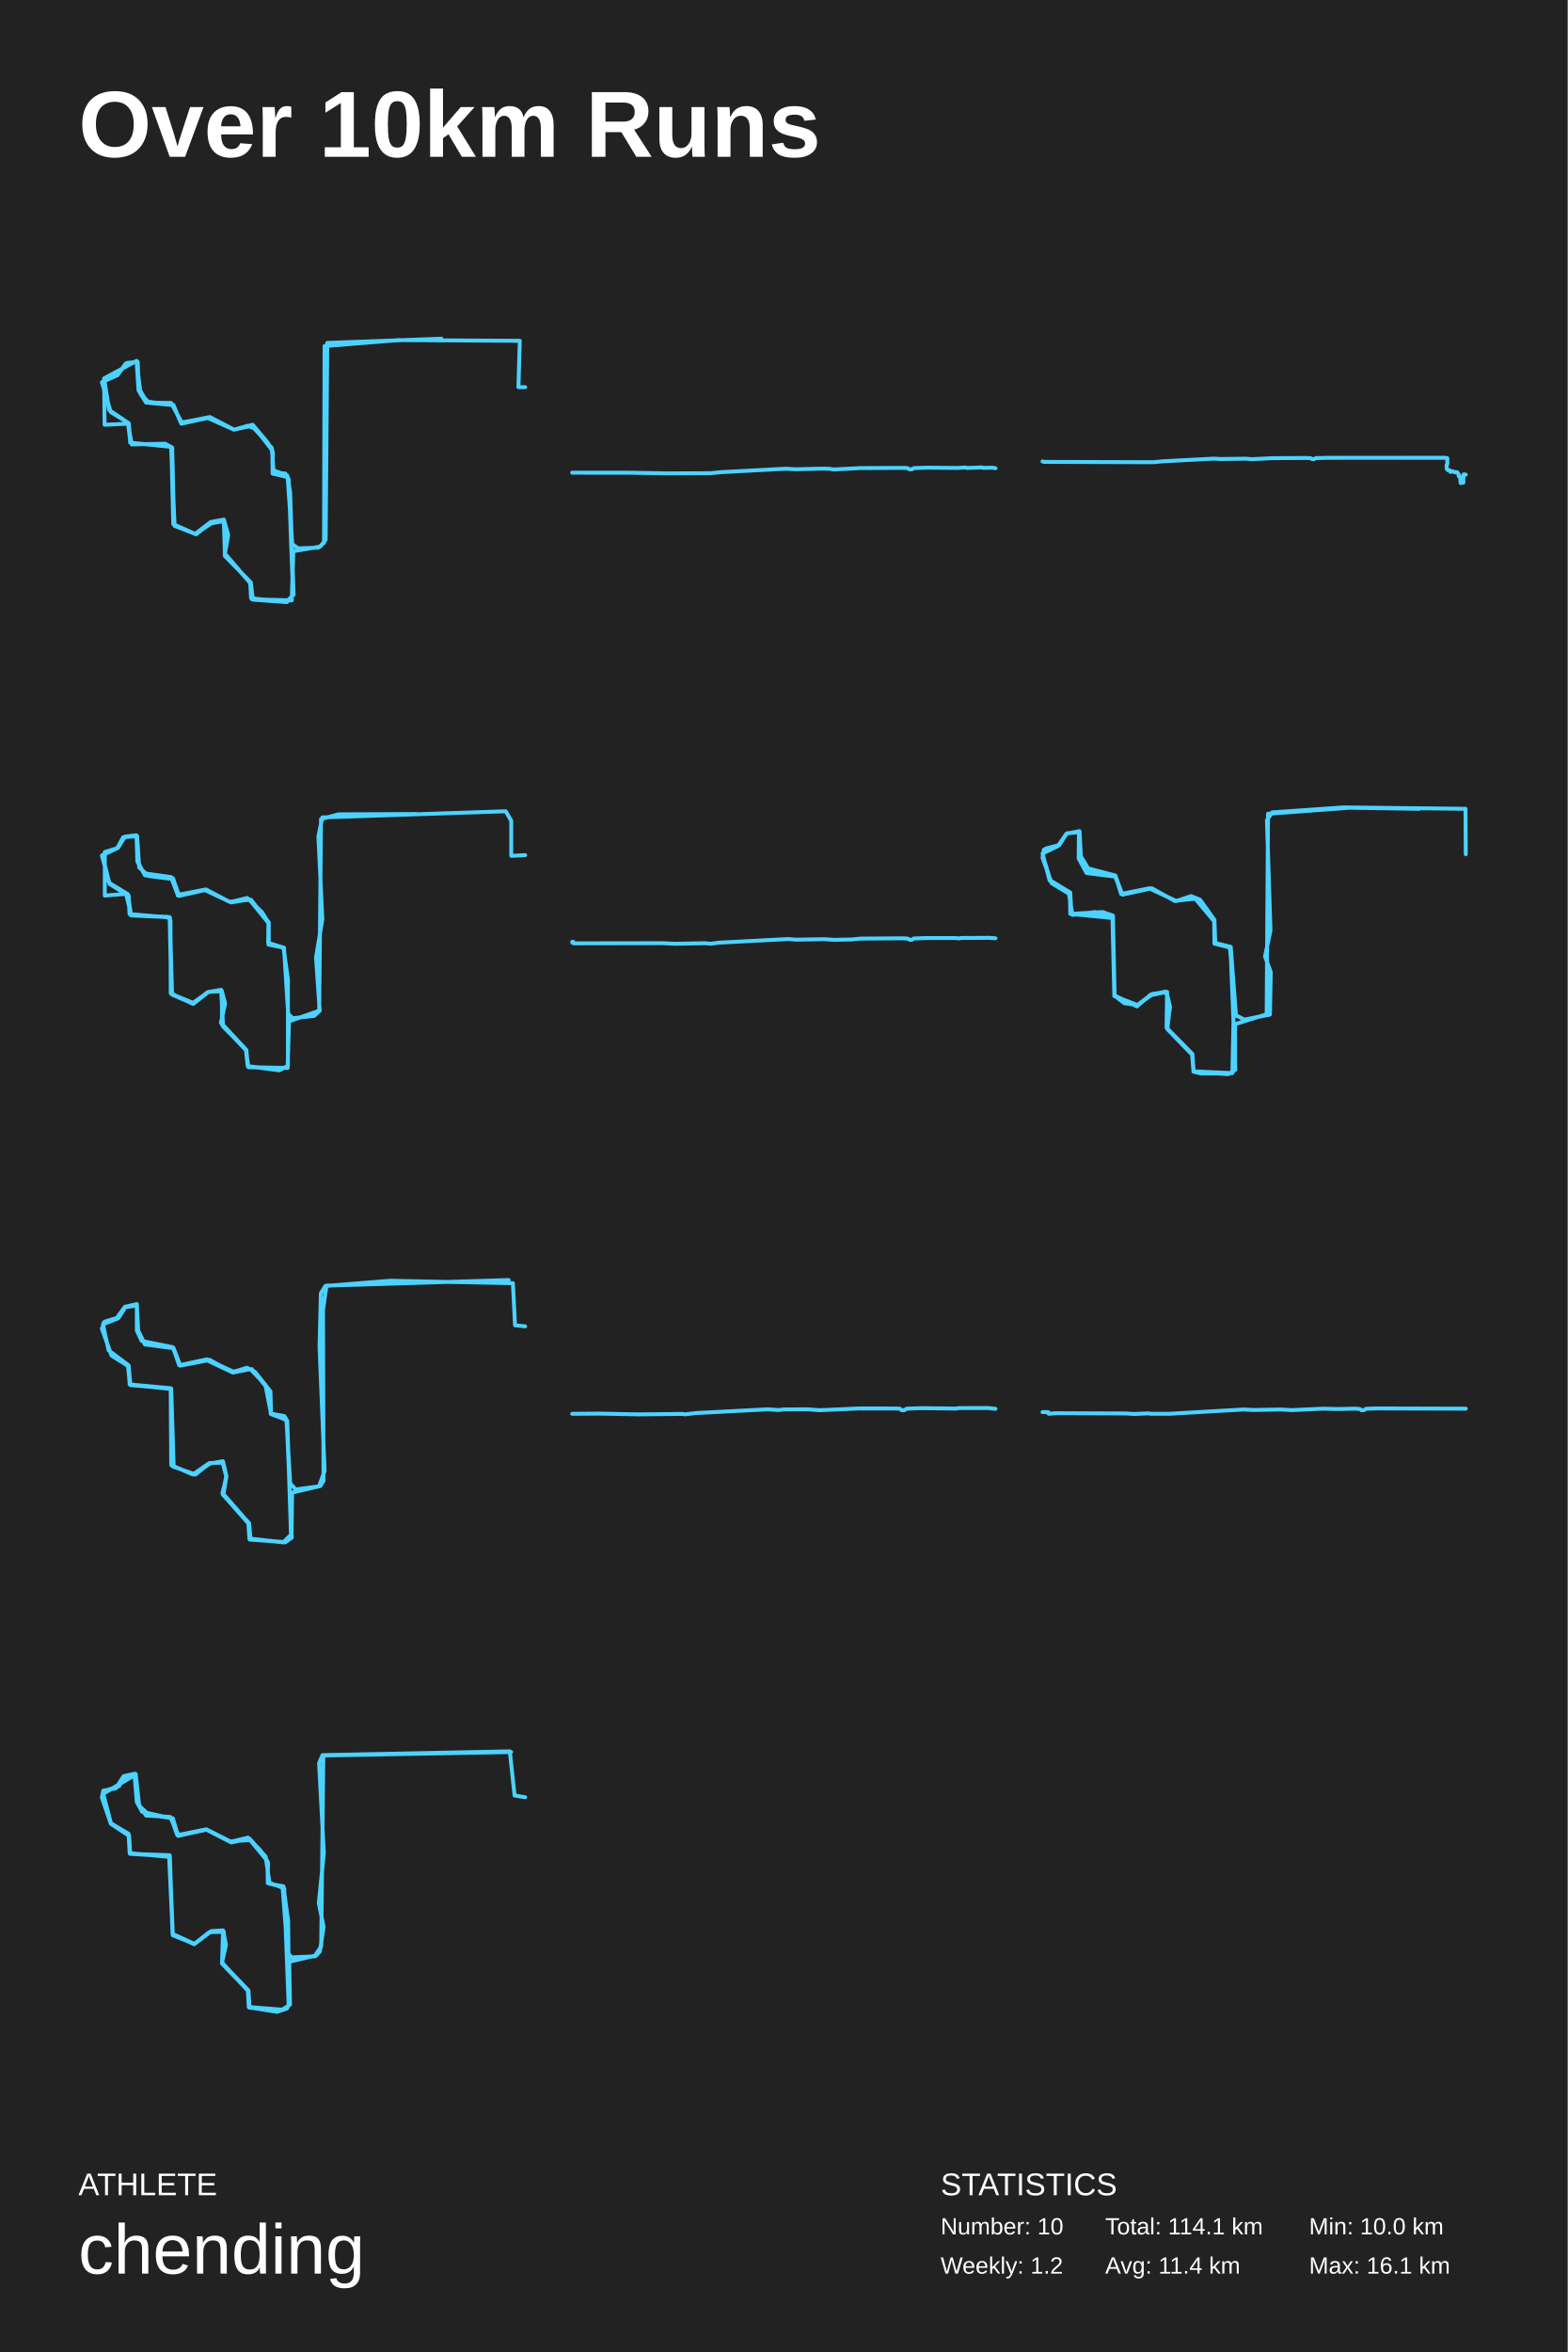
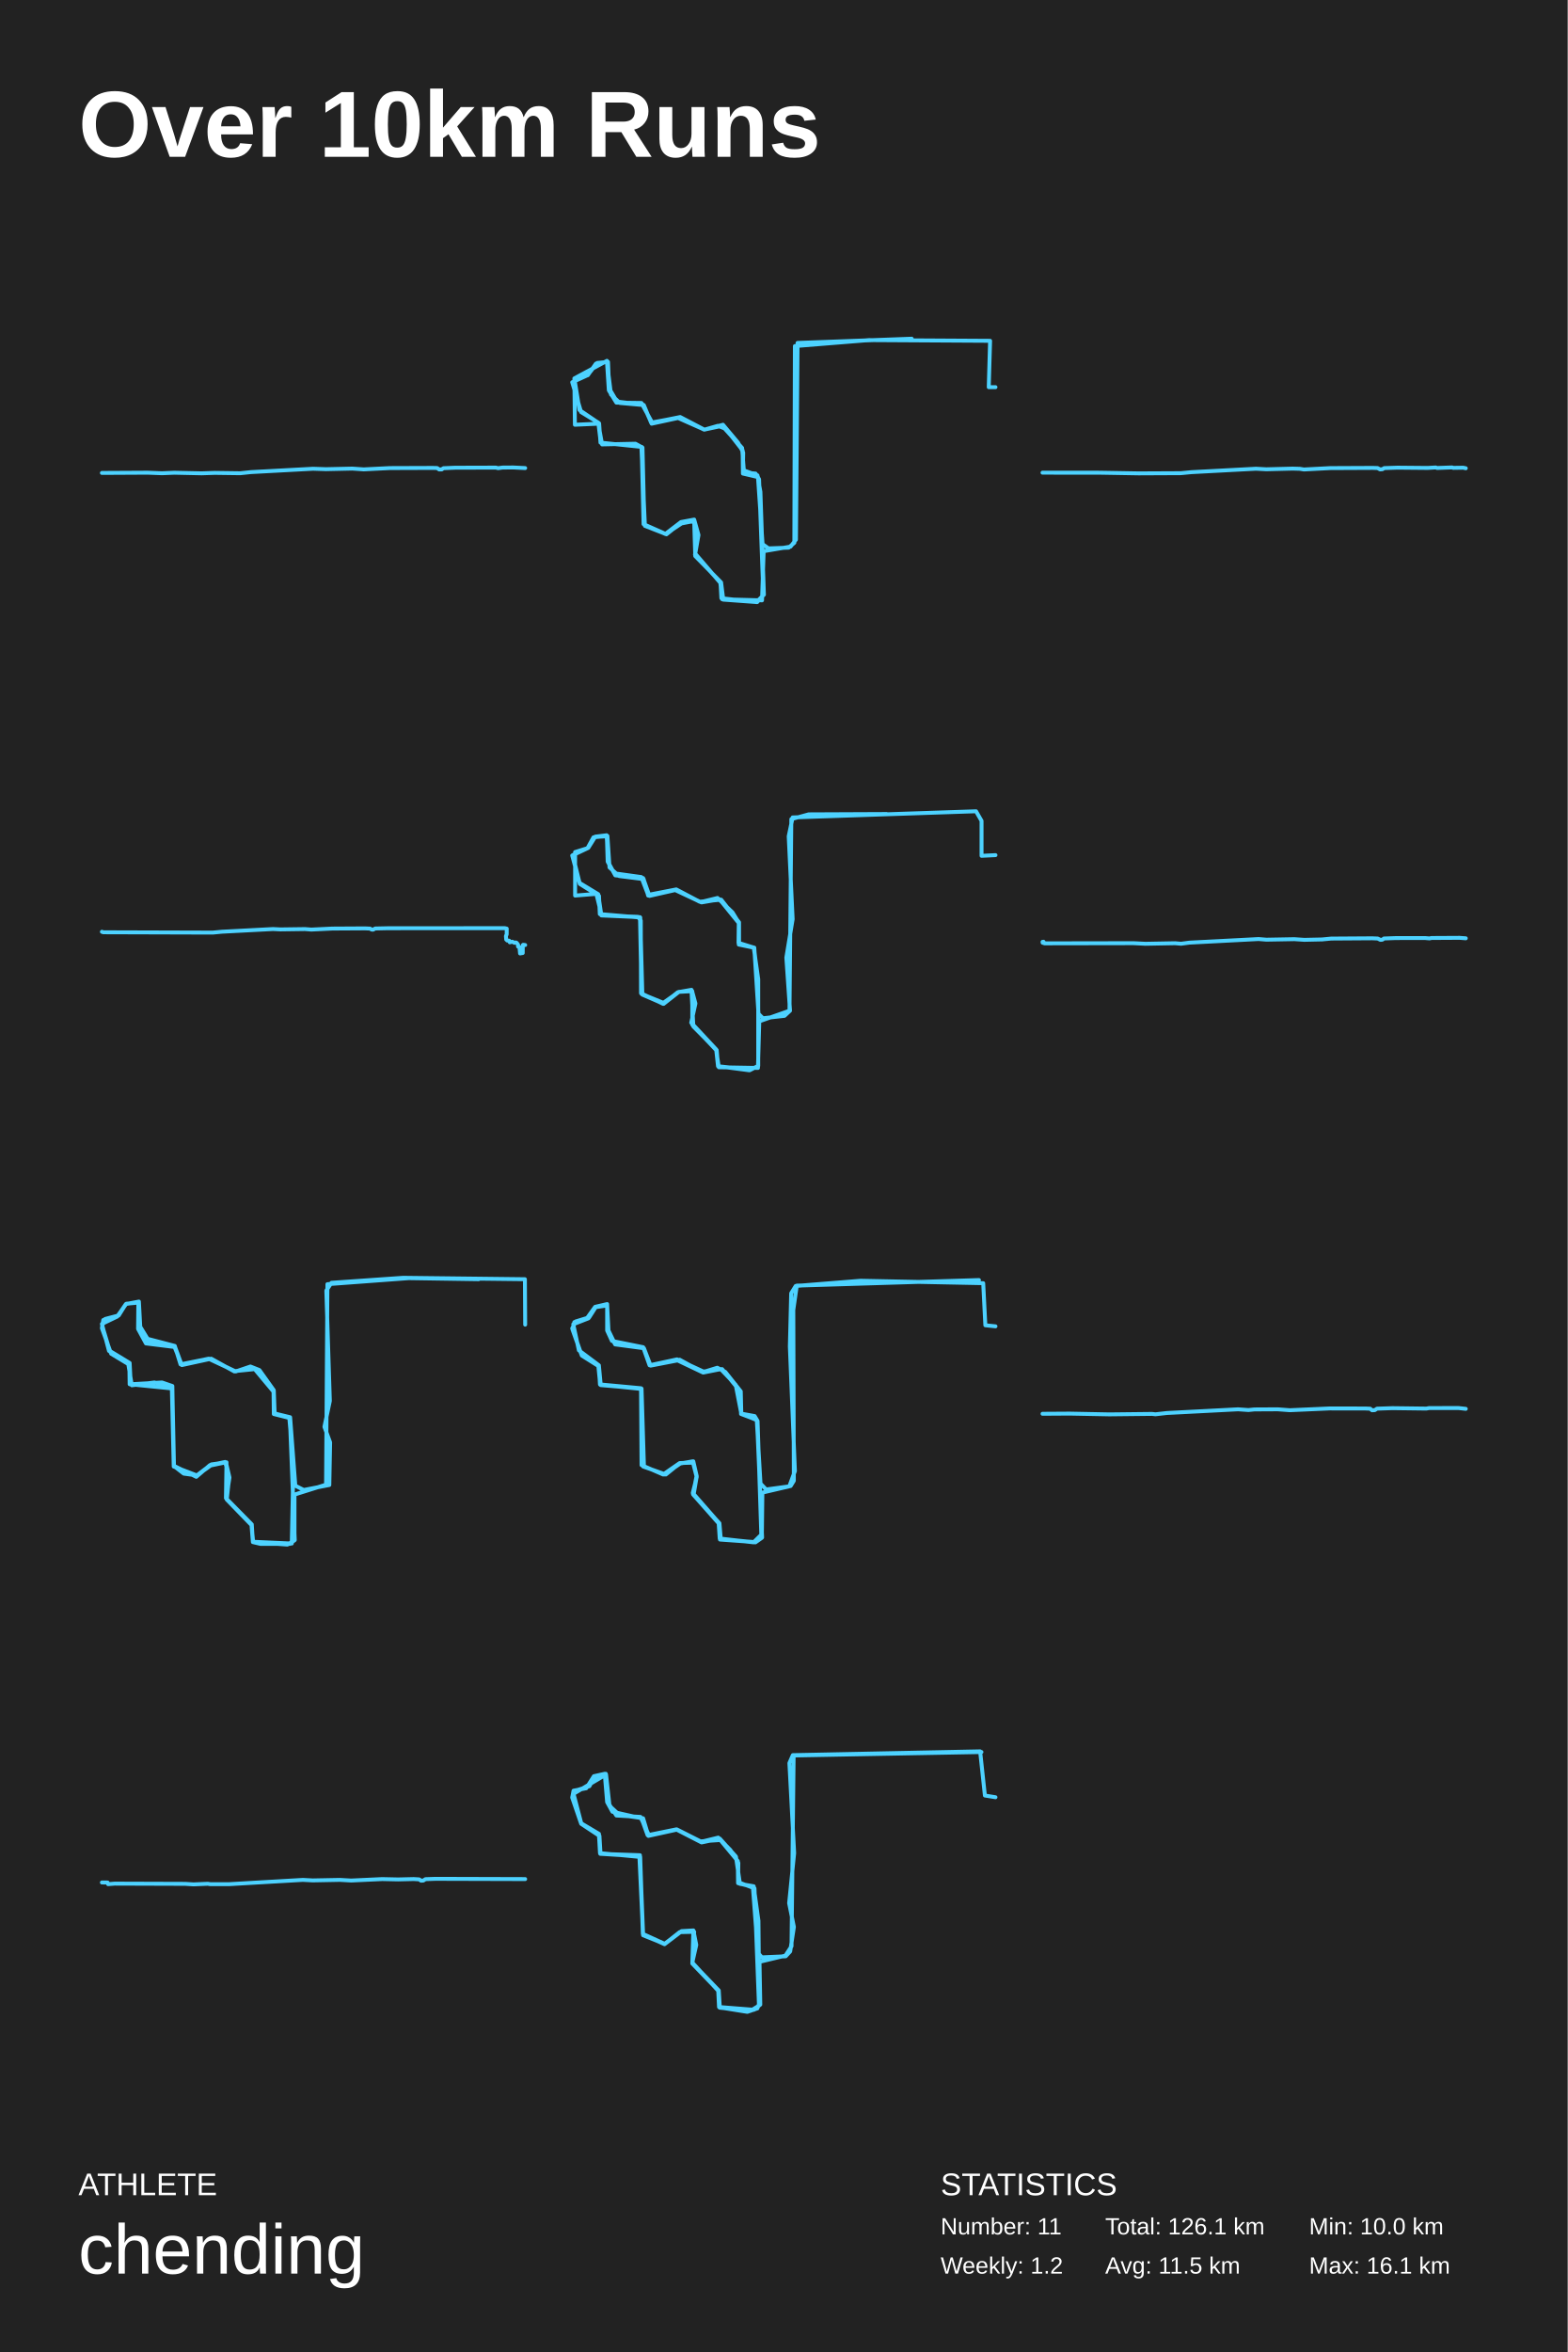
<svg xmlns="http://www.w3.org/2000/svg" baseProfile="full" height="300mm" version="1.1" viewBox="0,0,200,300" width="200mm">
  <defs />
  <rect fill="#222222" height="300" width="200" x="0" y="0" />
  <text fill="#FFFFFF" style="font-size:12px; font-family:Arial; font-weight:bold;" x="10" y="20">Over 10km Runs</text>
  <text fill="#FFFFFF" style="font-size:4px; font-family:Arial" x="10" y="280">ATHLETE</text>
  <text fill="#FFFFFF" style="font-size:9px; font-family:Arial" x="10" y="290">chending</text>
  <text fill="#FFFFFF" style="font-size:4px; font-family:Arial" x="120" y="280">STATISTICS</text>
-   <text fill="#FFFFFF" style="font-size:3px; font-family:Arial" x="120" y="285">Number: 10</text>
+   <text fill="#FFFFFF" style="font-size:3px; font-family:Arial" x="120" y="285">Number: 11</text>
  <text fill="#FFFFFF" style="font-size:3px; font-family:Arial" x="120" y="290">Weekly: 1.2</text>
-   <text fill="#FFFFFF" style="font-size:3px; font-family:Arial" x="141" y="285">Total: 114.1 km</text>
-   <text fill="#FFFFFF" style="font-size:3px; font-family:Arial" x="141" y="290">Avg: 11.4 km</text>
+   <text fill="#FFFFFF" style="font-size:3px; font-family:Arial" x="141" y="285">Total: 126.1 km</text>
+   <text fill="#FFFFFF" style="font-size:3px; font-family:Arial" x="141" y="290">Avg: 11.5 km</text>
  <text fill="#FFFFFF" style="font-size:3px; font-family:Arial" x="167" y="285">Min: 10.0 km</text>
  <text fill="#FFFFFF" style="font-size:3px; font-family:Arial" x="167" y="290">Max: 16.1 km</text>
-   <polyline fill="none" points="67.0,49.384 66.141,49.384 66.313,43.471 50.855,43.381 41.408,44.143 41.34,69.228 40.618,69.855 38.042,69.945 37.286,69.407 36.702,60.852 34.779,60.404 34.744,57.447 32.615,54.715 31.584,54.312 29.866,54.804 26.431,53.281 23.065,53.908 22.137,51.669 19.08,51.4 17.947,50.325 17.431,46.159 16.023,46.383 14.992,47.861 13.275,48.309 13.344,54.177 16.332,54.043 16.813,56.686 21.073,56.596 21.966,57.089 22.206,66.943 24.885,68.108 26.878,66.585 28.561,66.272 29.111,68.242 28.698,70.616 31.927,74.379 32.031,76.305 36.496,76.798 37.458,75.857 37.011,62.733 36.634,60.628 34.779,59.956 34.813,57.716 34.16,56.462 32.237,54.177 29.866,54.804 26.775,53.192 23.202,53.908 21.828,51.4 18.634,51.355 17.672,49.787 17.431,46.024 13.275,48.264 13.927,52.296 16.435,53.998 16.607,56.462 21.863,56.999 22.103,66.854 25.023,68.153 26.706,66.809 28.561,66.451 28.698,70.93 31.996,74.289 32.271,76.484 36.599,76.798 37.389,75.902 36.84,61.12 36.393,60.404 34.916,60.269 34.676,57.134 32.134,54.312 29.832,54.804 26.672,53.281 23.134,54.043 22.069,51.624 18.702,51.221 17.706,49.518 17.569,46.159 16.195,46.293 14.958,47.861 13.0,48.757 14.134,52.565 16.332,53.908 16.641,56.462 21.828,56.999 22.275,67.078 24.92,68.108 27.29,66.54 28.595,66.54 29.076,68.153 28.664,70.751 31.893,74.289 32.134,76.439 37.218,76.574 37.424,70.303 40.859,69.721 41.546,68.825 41.752,43.74 56.317,43.202" stroke="#4dd2ff" stroke-linecap="round" stroke-linejoin="round" stroke-width="0.5" />
-   <polyline fill="none" points="73.0,60.289 80.264,60.294 85.262,60.379 90.645,60.354 91.994,60.224 100.229,59.786 101.547,59.857 104.911,59.771 105.821,59.796 106.349,59.882 109.717,59.706 115.146,59.681 115.744,59.701 116.06,59.872 116.372,59.847 116.584,59.706 118.291,59.651 122.129,59.686 123.166,59.626 123.339,59.691 125.262,59.621 125.382,59.676 126.661,59.656 127.0,59.726" stroke="#4dd2ff" stroke-linecap="round" stroke-linejoin="round" stroke-width="0.5" />
-   <polyline fill="none" points="133.0,58.849 133.185,58.913 147.139,58.954 148.322,58.841 154.831,58.5 155.786,58.548 158.906,58.504 159.714,58.568 162.393,58.439 166.561,58.415 167.214,58.443 167.405,58.564 167.599,58.58 167.864,58.431 169.522,58.395 184.403,58.387 184.647,58.447 184.64,59.179 184.545,59.395 184.582,59.841 184.714,59.966 184.961,59.986 185.032,60.191 185.358,60.119 185.638,60.255 185.796,60.211 185.916,60.259 186.091,60.496 186.091,60.737 186.273,60.801 186.347,61.613 186.689,61.557 186.695,60.548 186.75,60.508 187.0,60.54" stroke="#4dd2ff" stroke-linecap="round" stroke-linejoin="round" stroke-width="0.5" />
-   <polyline fill="none" points="67.0,109.073 65.223,109.16 65.223,104.702 64.52,103.478 41.123,104.265 40.62,106.669 41.123,117.247 40.318,122.142 40.788,128.917 40.084,129.573 37.335,129.879 36.765,129.31 36.229,120.875 34.285,120.35 34.285,117.64 32.006,114.755 29.257,115.018 26.274,113.444 22.687,114.143 21.816,111.87 18.363,111.39 17.626,110.034 17.391,106.538 15.95,106.712 15.045,108.155 13.369,108.679 13.369,114.231 16.084,114.012 16.754,116.766 21.38,116.941 21.749,117.422 21.782,126.688 24.598,128.043 26.475,126.557 28.218,126.251 28.453,130.928 31.436,133.944 31.603,135.998 35.626,136.522 36.732,135.954 36.732,125.42 36.196,120.875 34.218,120.263 34.251,117.684 33.447,116.373 31.536,114.537 29.391,115.061 26.14,113.531 22.687,114.231 22.117,112.133 18.966,111.739 17.76,110.646 17.492,106.625 15.715,106.8 14.944,108.199 13.067,109.073 13.939,112.613 16.318,114.056 16.721,116.766 21.648,116.984 21.849,126.775 24.631,127.912 26.609,126.513 28.285,126.382 28.721,127.999 28.184,130.447 31.369,133.856 31.603,135.998 35.726,136.435 36.732,135.954 36.732,124.896 36.162,120.875 34.251,120.481 34.285,117.771 31.804,114.712 29.492,115.105 26.14,113.531 22.855,114.274 22.05,112.001 18.497,111.652 17.525,109.903 17.425,106.669 15.883,106.756 14.944,108.199 13.0,109.117 13.972,112.745 16.419,114.274 16.52,116.591 21.682,117.028 21.95,126.863 24.665,128.043 26.609,126.513 28.318,126.426 28.318,130.709 31.369,133.944 31.704,136.129 36.698,136.216 36.866,130.272 40.721,128.917 40.955,104.483 43.168,103.871 53.123,103.827" stroke="#4dd2ff" stroke-linecap="round" stroke-linejoin="round" stroke-width="0.5" />
-   <polyline fill="none" points="73.131,120.123 73.0,120.138 73.015,120.244 73.262,120.324 84.617,120.304 86.123,120.379 89.914,120.309 90.676,120.374 91.74,120.234 100.56,119.776 101.566,119.857 105.121,119.792 106.396,119.877 108.669,119.827 109.828,119.716 115.071,119.681 115.764,119.711 116.111,119.882 116.365,119.857 116.557,119.706 118.056,119.651 121.804,119.646 122.366,119.696 122.624,119.641 126.21,119.621 127.0,119.681" stroke="#4dd2ff" stroke-linecap="round" stroke-linejoin="round" stroke-width="0.5" />
-   <polyline fill="none" points="187.0,108.958 186.965,103.165 171.418,102.984 162.29,103.618 161.631,104.614 162.082,118.688 161.388,121.992 162.117,123.983 162.013,129.413 158.751,130.047 157.675,129.504 157.015,120.77 154.968,120.272 154.933,117.33 153.094,114.751 151.949,114.298 150.075,114.932 146.604,113.303 143.03,114.027 142.301,111.674 138.83,110.768 137.893,109.23 137.72,106.016 136.054,106.333 135.152,107.781 133.416,108.234 133.035,109.094 134.006,112.307 136.54,113.846 136.679,116.561 140.67,116.335 141.988,116.787 142.162,126.97 143.446,127.965 145.112,128.191 146.951,126.789 148.895,126.517 148.825,131.088 152.122,134.436 152.261,136.699 153.233,136.925 156.981,136.925 157.605,136.427 156.981,120.815 155.037,120.272 154.933,117.376 152.677,114.615 149.97,114.887 146.674,113.303 143.168,114.072 142.335,111.809 139.039,111.176 137.963,109.999 137.616,106.062 136.054,106.333 134.978,107.917 133.0,108.868 133.902,112.307 136.366,113.982 136.817,116.697 139.698,116.335 141.919,116.833 142.162,127.06 145.112,128.191 146.882,126.924 148.825,126.517 149.276,128.463 148.86,131.133 152.087,134.527 152.296,136.654 157.224,136.88 157.432,126.834 156.911,120.86 154.933,120.363 154.898,117.511 152.365,114.479 149.901,114.932 146.951,113.303 143.203,114.117 142.266,111.809 138.622,111.357 137.616,109.501 137.65,106.152 136.123,106.288 135.013,107.827 133.174,108.37 133.0,109.411 134.18,112.669 136.505,114.072 136.54,116.561 141.988,117.104 142.197,126.97 145.042,128.372 146.778,126.879 148.721,126.472 149.242,128.372 148.929,131.269 152.087,134.527 152.261,136.699 156.668,137.016 157.571,136.473 157.571,130.635 161.596,129.368 161.77,103.799 172.147,103.03 181.066,103.165" stroke="#4dd2ff" stroke-linecap="round" stroke-linejoin="round" stroke-width="0.5" />
-   <polyline fill="none" points="67.0,169.174 65.707,169.041 65.435,163.672 49.783,163.361 41.514,164.027 40.936,164.958 40.766,171.747 41.412,187.632 40.698,189.584 37.737,189.984 37.023,189.229 36.546,181.11 34.539,180.355 34.471,177.516 32.123,174.632 29.741,174.942 26.372,173.389 22.868,174.143 22.051,171.836 18.07,171.037 17.457,169.706 17.457,166.334 15.926,166.689 14.905,168.109 13.272,168.641 13.034,169.573 14.123,172.635 16.403,174.232 16.539,176.584 21.779,177.072 21.847,186.878 24.603,188.076 26.713,186.612 28.414,186.567 28.856,188.298 28.414,190.605 31.749,194.376 31.851,196.373 36.172,196.683 37.227,196.107 36.58,181.154 34.573,180.311 33.858,176.628 31.953,174.632 29.707,175.075 26.44,173.522 23.004,174.188 22.153,171.969 18.478,171.481 17.526,169.662 17.457,166.511 15.994,166.733 15.178,168.02 13.442,168.553 13.0,169.44 14.225,172.901 16.335,174.232 16.573,176.628 21.813,177.161 22.051,187.055 24.943,188.076 26.645,186.7 28.38,186.39 28.89,188.386 28.38,190.427 31.681,194.199 31.817,196.24 36.138,196.728 37.125,195.752 36.648,181.243 36.274,180.622 34.573,180.311 34.505,177.471 32.531,174.987 31.51,174.454 29.639,175.031 26.713,173.434 22.97,174.143 22.085,171.925 18.444,171.392 17.628,169.706 17.457,166.423 15.994,166.733 15.076,168.153 13.136,168.908 13.851,172.235 16.403,174.143 16.641,176.673 21.847,177.116 22.153,187.055 24.739,188.076 26.815,186.656 28.448,186.39 28.89,188.298 28.482,190.694 31.783,194.287 31.953,196.284 36.376,196.728 37.193,196.151 37.261,190.383 40.868,189.54 41.276,188.874 41.208,167.088 41.65,163.982 64.89,163.272" stroke="#4dd2ff" stroke-linecap="round" stroke-linejoin="round" stroke-width="0.5" />
-   <polyline fill="none" points="73.0,180.329 76.477,180.307 81.533,180.405 86.962,180.345 87.411,180.394 88.86,180.23 97.942,179.759 99.274,179.852 100.025,179.775 103.007,179.759 104.548,179.874 109.612,179.65 114.159,179.655 114.806,179.682 115.037,179.88 115.39,179.863 115.671,179.677 117.64,179.611 121.965,179.666 122.318,179.6 126.064,179.595 127.0,179.699" stroke="#4dd2ff" stroke-linecap="round" stroke-linejoin="round" stroke-width="0.5" />
-   <polyline fill="none" points="133.0,180.113 133.725,180.118 133.788,180.325 134.634,180.258 143.627,180.287 144.688,180.354 146.504,180.277 146.844,180.33 149.184,180.33 158.639,179.781 159.893,179.848 163.365,179.781 164.8,179.863 168.756,179.679 170.782,179.723 172.783,179.675 173.489,179.718 173.707,179.882 174.003,179.867 174.276,179.689 175.56,179.646 187.0,179.679" stroke="#4dd2ff" stroke-linecap="round" stroke-linejoin="round" stroke-width="0.5" />
-   <polyline fill="none" points="67.0,229.24 65.65,229.02 65.043,223.386 41.147,223.87 40.709,224.883 41.316,236.37 40.675,242.751 41.283,245.788 40.81,248.912 40.236,249.528 37.199,249.661 36.693,249.088 36.051,240.683 34.161,240.199 34.127,237.382 31.9,234.697 29.301,234.873 26.297,233.333 22.619,234.081 21.843,231.924 18.13,231.088 17.455,229.856 17.151,226.247 15.767,226.555 14.789,228.095 13.169,228.404 13.0,229.284 14.114,232.541 16.409,233.905 16.544,236.37 21.674,236.854 22.011,246.668 24.812,247.944 26.703,246.448 28.559,246.404 28.356,250.409 31.698,253.885 31.833,256.086 35.748,256.482 36.828,255.822 36.254,240.859 34.161,240.066 34.195,237.602 33.182,235.974 31.63,234.389 29.47,234.917 26.331,233.333 22.787,234.081 21.707,231.748 18.636,231.572 17.556,229.9 17.286,226.247 15.902,226.555 15.194,227.831 13.405,228.404 13.0,229.24 14.148,232.629 16.409,234.125 16.578,236.458 21.64,236.634 22.045,246.756 24.779,247.988 26.973,246.316 28.458,246.228 28.322,250.453 31.664,253.929 31.765,256.042 35.343,256.614 36.625,256.174 36.861,255.514 36.76,244.996 36.152,240.595 34.398,240.287 33.891,236.81 31.833,234.521 29.504,235.005 26.331,233.377 22.72,234.169 22.045,231.924 19.007,231.484 17.759,230.34 17.32,226.335 13.169,228.8 14.148,232.541 16.476,234.169 16.611,236.458 21.573,236.766 22.045,246.844 24.779,247.944 26.939,246.316 28.458,246.228 28.829,248.076 28.322,250.321 31.63,253.929 31.731,255.998 36.186,256.35 36.996,255.69 36.895,250.233 40.203,249.44 40.979,248.252 41.249,223.914 65.211,223.474" stroke="#4dd2ff" stroke-linecap="round" stroke-linejoin="round" stroke-width="0.5" />
+   <polyline fill="none" points="13.0,60.322 18.823,60.291 20.665,60.362 22.229,60.297 25.721,60.372 27.389,60.317 30.634,60.362 32.025,60.216 39.936,59.789 41.578,59.844 44.942,59.769 46.403,59.869 49.732,59.703 55.208,59.683 55.771,59.698 56.021,59.879 56.36,59.874 56.565,59.719 58.044,59.658 63.254,59.643 63.547,59.714 64.118,59.638 65.466,59.628 67.0,59.703" stroke="#4dd2ff" stroke-linecap="round" stroke-linejoin="round" stroke-width="0.5" />
+   <polyline fill="none" points="127.0,49.384 126.141,49.384 126.313,43.471 110.855,43.381 101.408,44.143 101.34,69.228 100.618,69.855 98.042,69.945 97.286,69.407 96.702,60.852 94.779,60.404 94.744,57.447 92.615,54.715 91.584,54.312 89.866,54.804 86.431,53.281 83.065,53.908 82.137,51.669 79.08,51.4 77.947,50.325 77.431,46.159 76.023,46.383 74.992,47.861 73.275,48.309 73.344,54.177 76.332,54.043 76.813,56.686 81.073,56.596 81.966,57.089 82.206,66.943 84.885,68.108 86.878,66.585 88.561,66.272 89.111,68.242 88.698,70.616 91.927,74.379 92.031,76.305 96.496,76.798 97.458,75.857 97.011,62.733 96.634,60.628 94.779,59.956 94.813,57.716 94.16,56.462 92.237,54.177 89.866,54.804 86.775,53.192 83.202,53.908 81.828,51.4 78.634,51.355 77.672,49.787 77.431,46.024 73.275,48.264 73.927,52.296 76.435,53.998 76.607,56.462 81.863,56.999 82.103,66.854 85.023,68.153 86.706,66.809 88.561,66.451 88.698,70.93 91.996,74.289 92.271,76.484 96.599,76.798 97.389,75.902 96.84,61.12 96.393,60.404 94.916,60.269 94.676,57.134 92.134,54.312 89.832,54.804 86.672,53.281 83.134,54.043 82.069,51.624 78.702,51.221 77.706,49.518 77.569,46.159 76.195,46.293 74.958,47.861 73.0,48.757 74.134,52.565 76.332,53.908 76.641,56.462 81.828,56.999 82.275,67.078 84.92,68.108 87.29,66.54 88.595,66.54 89.076,68.153 88.664,70.751 91.893,74.289 92.134,76.439 97.218,76.574 97.424,70.303 100.859,69.721 101.546,68.825 101.752,43.74 116.317,43.202" stroke="#4dd2ff" stroke-linecap="round" stroke-linejoin="round" stroke-width="0.5" />
+   <polyline fill="none" points="133.0,60.289 140.264,60.294 145.262,60.379 150.645,60.354 151.994,60.224 160.229,59.786 161.547,59.857 164.911,59.771 165.821,59.796 166.349,59.882 169.717,59.706 175.146,59.681 175.744,59.701 176.06,59.872 176.372,59.847 176.584,59.706 178.291,59.651 182.129,59.686 183.166,59.626 183.339,59.691 185.262,59.621 185.382,59.676 186.661,59.656 187.0,59.726" stroke="#4dd2ff" stroke-linecap="round" stroke-linejoin="round" stroke-width="0.5" />
+   <polyline fill="none" points="13.0,118.849 13.185,118.913 27.139,118.954 28.322,118.841 34.831,118.5 35.786,118.548 38.906,118.504 39.714,118.568 42.393,118.439 46.561,118.415 47.214,118.443 47.405,118.564 47.599,118.58 47.864,118.431 49.522,118.395 64.403,118.387 64.647,118.447 64.64,119.179 64.545,119.395 64.582,119.841 64.714,119.966 64.961,119.986 65.032,120.191 65.358,120.119 65.638,120.255 65.796,120.211 65.916,120.259 66.091,120.496 66.091,120.737 66.273,120.801 66.347,121.613 66.689,121.557 66.695,120.548 66.75,120.508 67.0,120.54" stroke="#4dd2ff" stroke-linecap="round" stroke-linejoin="round" stroke-width="0.5" />
+   <polyline fill="none" points="127.0,109.073 125.223,109.16 125.223,104.702 124.52,103.478 101.123,104.265 100.62,106.669 101.123,117.247 100.318,122.142 100.788,128.917 100.084,129.573 97.335,129.879 96.765,129.31 96.229,120.875 94.285,120.35 94.285,117.64 92.006,114.755 89.257,115.018 86.274,113.444 82.687,114.143 81.816,111.87 78.363,111.39 77.626,110.034 77.391,106.538 75.95,106.712 75.045,108.155 73.369,108.679 73.369,114.231 76.084,114.012 76.754,116.766 81.38,116.941 81.749,117.422 81.782,126.688 84.598,128.043 86.475,126.557 88.218,126.251 88.453,130.928 91.436,133.944 91.603,135.998 95.626,136.522 96.732,135.954 96.732,125.42 96.196,120.875 94.218,120.263 94.251,117.684 93.447,116.373 91.536,114.537 89.391,115.061 86.14,113.531 82.687,114.231 82.117,112.133 78.966,111.739 77.76,110.646 77.492,106.625 75.715,106.8 74.944,108.199 73.067,109.073 73.939,112.613 76.318,114.056 76.721,116.766 81.648,116.984 81.849,126.775 84.631,127.912 86.609,126.513 88.285,126.382 88.721,127.999 88.184,130.447 91.369,133.856 91.603,135.998 95.726,136.435 96.732,135.954 96.732,124.896 96.162,120.875 94.251,120.481 94.285,117.771 91.804,114.712 89.492,115.105 86.14,113.531 82.855,114.274 82.05,112.001 78.497,111.652 77.525,109.903 77.425,106.669 75.883,106.756 74.944,108.199 73.0,109.117 73.972,112.745 76.419,114.274 76.52,116.591 81.682,117.028 81.95,126.863 84.665,128.043 86.609,126.513 88.318,126.426 88.318,130.709 91.369,133.944 91.704,136.129 96.698,136.216 96.866,130.272 100.721,128.917 100.955,104.483 103.168,103.871 113.123,103.827" stroke="#4dd2ff" stroke-linecap="round" stroke-linejoin="round" stroke-width="0.5" />
+   <polyline fill="none" points="133.131,120.123 133.0,120.138 133.015,120.244 133.262,120.324 144.617,120.304 146.123,120.379 149.914,120.309 150.676,120.374 151.74,120.234 160.56,119.776 161.566,119.857 165.121,119.792 166.396,119.877 168.669,119.827 169.828,119.716 175.071,119.681 175.764,119.711 176.111,119.882 176.365,119.857 176.557,119.706 178.056,119.651 181.804,119.646 182.366,119.696 182.624,119.641 186.21,119.621 187.0,119.681" stroke="#4dd2ff" stroke-linecap="round" stroke-linejoin="round" stroke-width="0.5" />
+   <polyline fill="none" points="67.0,168.958 66.965,163.165 51.418,162.984 42.29,163.618 41.631,164.614 42.082,178.688 41.388,181.992 42.117,183.983 42.013,189.413 38.751,190.047 37.675,189.504 37.015,180.77 34.968,180.272 34.933,177.33 33.094,174.751 31.949,174.298 30.075,174.932 26.604,173.303 23.03,174.027 22.301,171.674 18.83,170.768 17.893,169.23 17.72,166.016 16.054,166.333 15.152,167.781 13.416,168.234 13.035,169.094 14.006,172.307 16.54,173.846 16.679,176.561 20.67,176.335 21.988,176.787 22.162,186.97 23.446,187.965 25.112,188.191 26.951,186.789 28.895,186.517 28.825,191.088 32.122,194.436 32.261,196.699 33.233,196.925 36.981,196.925 37.605,196.427 36.981,180.815 35.037,180.272 34.933,177.376 32.677,174.615 29.97,174.887 26.674,173.303 23.168,174.072 22.335,171.809 19.039,171.176 17.963,169.999 17.616,166.062 16.054,166.333 14.978,167.917 13.0,168.868 13.902,172.307 16.366,173.982 16.817,176.697 19.698,176.335 21.919,176.833 22.162,187.06 25.112,188.191 26.882,186.924 28.825,186.517 29.276,188.463 28.86,191.133 32.087,194.527 32.296,196.654 37.224,196.88 37.432,186.834 36.911,180.86 34.933,180.363 34.898,177.511 32.365,174.479 29.901,174.932 26.951,173.303 23.203,174.117 22.266,171.809 18.622,171.357 17.616,169.501 17.65,166.152 16.123,166.288 15.013,167.827 13.174,168.37 13.0,169.411 14.18,172.669 16.505,174.072 16.54,176.561 21.988,177.104 22.197,186.97 25.042,188.372 26.778,186.879 28.721,186.472 29.242,188.372 28.929,191.269 32.087,194.527 32.261,196.699 36.668,197.016 37.571,196.473 37.571,190.635 41.596,189.368 41.77,163.799 52.147,163.03 61.066,163.165" stroke="#4dd2ff" stroke-linecap="round" stroke-linejoin="round" stroke-width="0.5" />
+   <polyline fill="none" points="127.0,169.174 125.707,169.041 125.435,163.672 109.783,163.361 101.514,164.027 100.936,164.958 100.766,171.747 101.412,187.632 100.698,189.584 97.737,189.984 97.023,189.229 96.546,181.11 94.539,180.355 94.471,177.516 92.123,174.632 89.741,174.942 86.372,173.389 82.868,174.143 82.051,171.836 78.07,171.037 77.457,169.706 77.457,166.334 75.926,166.689 74.905,168.109 73.272,168.641 73.034,169.573 74.123,172.635 76.403,174.232 76.539,176.584 81.779,177.072 81.847,186.878 84.603,188.076 86.713,186.612 88.414,186.567 88.856,188.298 88.414,190.605 91.749,194.376 91.851,196.373 96.172,196.683 97.227,196.107 96.58,181.154 94.573,180.311 93.858,176.628 91.953,174.632 89.707,175.075 86.44,173.522 83.004,174.188 82.153,171.969 78.478,171.481 77.526,169.662 77.457,166.511 75.994,166.733 75.178,168.02 73.442,168.553 73.0,169.44 74.225,172.901 76.335,174.232 76.573,176.628 81.813,177.161 82.051,187.055 84.943,188.076 86.645,186.7 88.38,186.39 88.89,188.386 88.38,190.427 91.681,194.199 91.817,196.24 96.138,196.728 97.125,195.752 96.648,181.243 96.274,180.622 94.573,180.311 94.505,177.471 92.531,174.987 91.51,174.454 89.639,175.031 86.713,173.434 82.97,174.143 82.085,171.925 78.444,171.392 77.628,169.706 77.457,166.423 75.994,166.733 75.076,168.153 73.136,168.908 73.851,172.235 76.403,174.143 76.641,176.673 81.847,177.116 82.153,187.055 84.739,188.076 86.815,186.656 88.448,186.39 88.89,188.298 88.482,190.694 91.783,194.287 91.953,196.284 96.376,196.728 97.193,196.151 97.261,190.383 100.868,189.54 101.276,188.874 101.208,167.088 101.65,163.982 124.89,163.272" stroke="#4dd2ff" stroke-linecap="round" stroke-linejoin="round" stroke-width="0.5" />
+   <polyline fill="none" points="133.0,180.329 136.477,180.307 141.533,180.405 146.962,180.345 147.411,180.394 148.86,180.23 157.942,179.759 159.274,179.852 160.025,179.775 163.007,179.759 164.548,179.874 169.612,179.65 174.159,179.655 174.806,179.682 175.037,179.88 175.39,179.863 175.671,179.677 177.64,179.611 181.965,179.666 182.318,179.6 186.064,179.595 187.0,179.699" stroke="#4dd2ff" stroke-linecap="round" stroke-linejoin="round" stroke-width="0.5" />
+   <polyline fill="none" points="13.0,240.113 13.725,240.118 13.788,240.325 14.634,240.258 23.627,240.287 24.688,240.354 26.504,240.277 26.844,240.33 29.184,240.33 38.639,239.781 39.893,239.848 43.365,239.781 44.8,239.863 48.756,239.679 50.782,239.723 52.783,239.675 53.489,239.718 53.707,239.882 54.003,239.867 54.276,239.689 55.56,239.646 67.0,239.679" stroke="#4dd2ff" stroke-linecap="round" stroke-linejoin="round" stroke-width="0.5" />
+   <polyline fill="none" points="127.0,229.24 125.65,229.02 125.043,223.386 101.147,223.87 100.709,224.883 101.316,236.37 100.675,242.751 101.283,245.788 100.81,248.912 100.236,249.528 97.199,249.661 96.693,249.088 96.051,240.683 94.161,240.199 94.127,237.382 91.9,234.697 89.301,234.873 86.297,233.333 82.619,234.081 81.843,231.924 78.13,231.088 77.455,229.856 77.151,226.247 75.767,226.555 74.789,228.095 73.169,228.404 73.0,229.284 74.114,232.541 76.409,233.905 76.544,236.37 81.674,236.854 82.011,246.668 84.812,247.944 86.703,246.448 88.559,246.404 88.356,250.409 91.698,253.885 91.833,256.086 95.748,256.482 96.828,255.822 96.254,240.859 94.161,240.066 94.195,237.602 93.182,235.974 91.63,234.389 89.47,234.917 86.331,233.333 82.787,234.081 81.707,231.748 78.636,231.572 77.556,229.9 77.286,226.247 75.902,226.555 75.194,227.831 73.405,228.404 73.0,229.24 74.148,232.629 76.409,234.125 76.578,236.458 81.64,236.634 82.045,246.756 84.779,247.988 86.973,246.316 88.458,246.228 88.322,250.453 91.664,253.929 91.765,256.042 95.343,256.614 96.625,256.174 96.861,255.514 96.76,244.996 96.152,240.595 94.398,240.287 93.891,236.81 91.833,234.521 89.504,235.005 86.331,233.377 82.72,234.169 82.045,231.924 79.007,231.484 77.759,230.34 77.32,226.335 73.169,228.8 74.148,232.541 76.476,234.169 76.611,236.458 81.573,236.766 82.045,246.844 84.779,247.944 86.939,246.316 88.458,246.228 88.829,248.076 88.322,250.321 91.63,253.929 91.731,255.998 96.186,256.35 96.996,255.69 96.895,250.233 100.203,249.44 100.979,248.252 101.249,223.914 125.211,223.474" stroke="#4dd2ff" stroke-linecap="round" stroke-linejoin="round" stroke-width="0.5" />
</svg>
